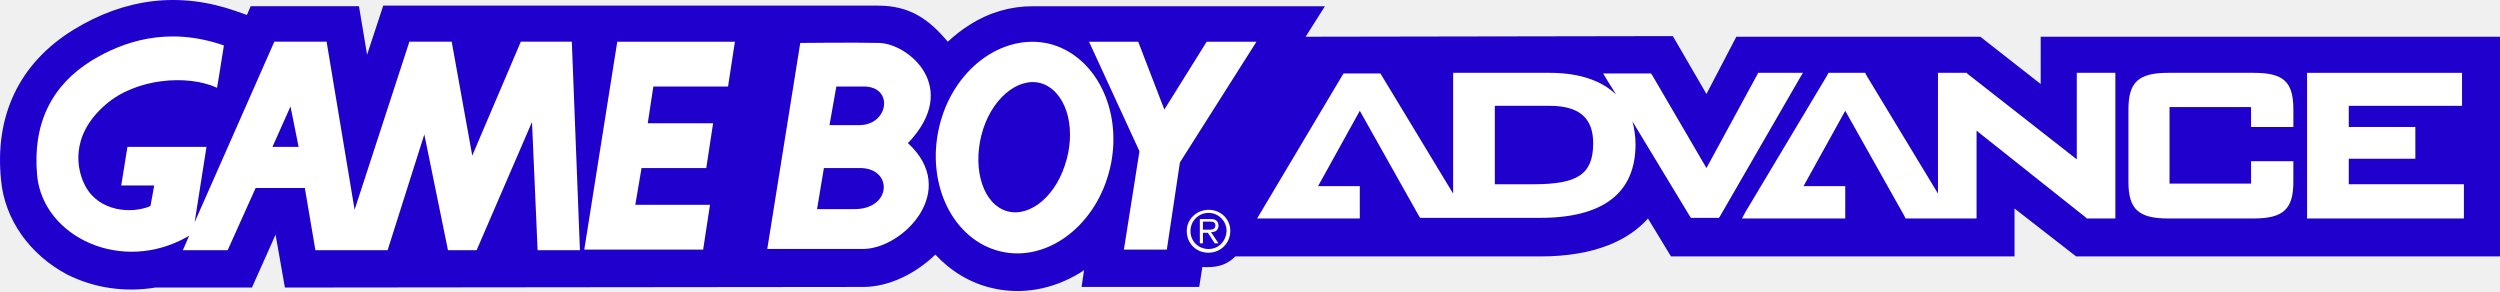
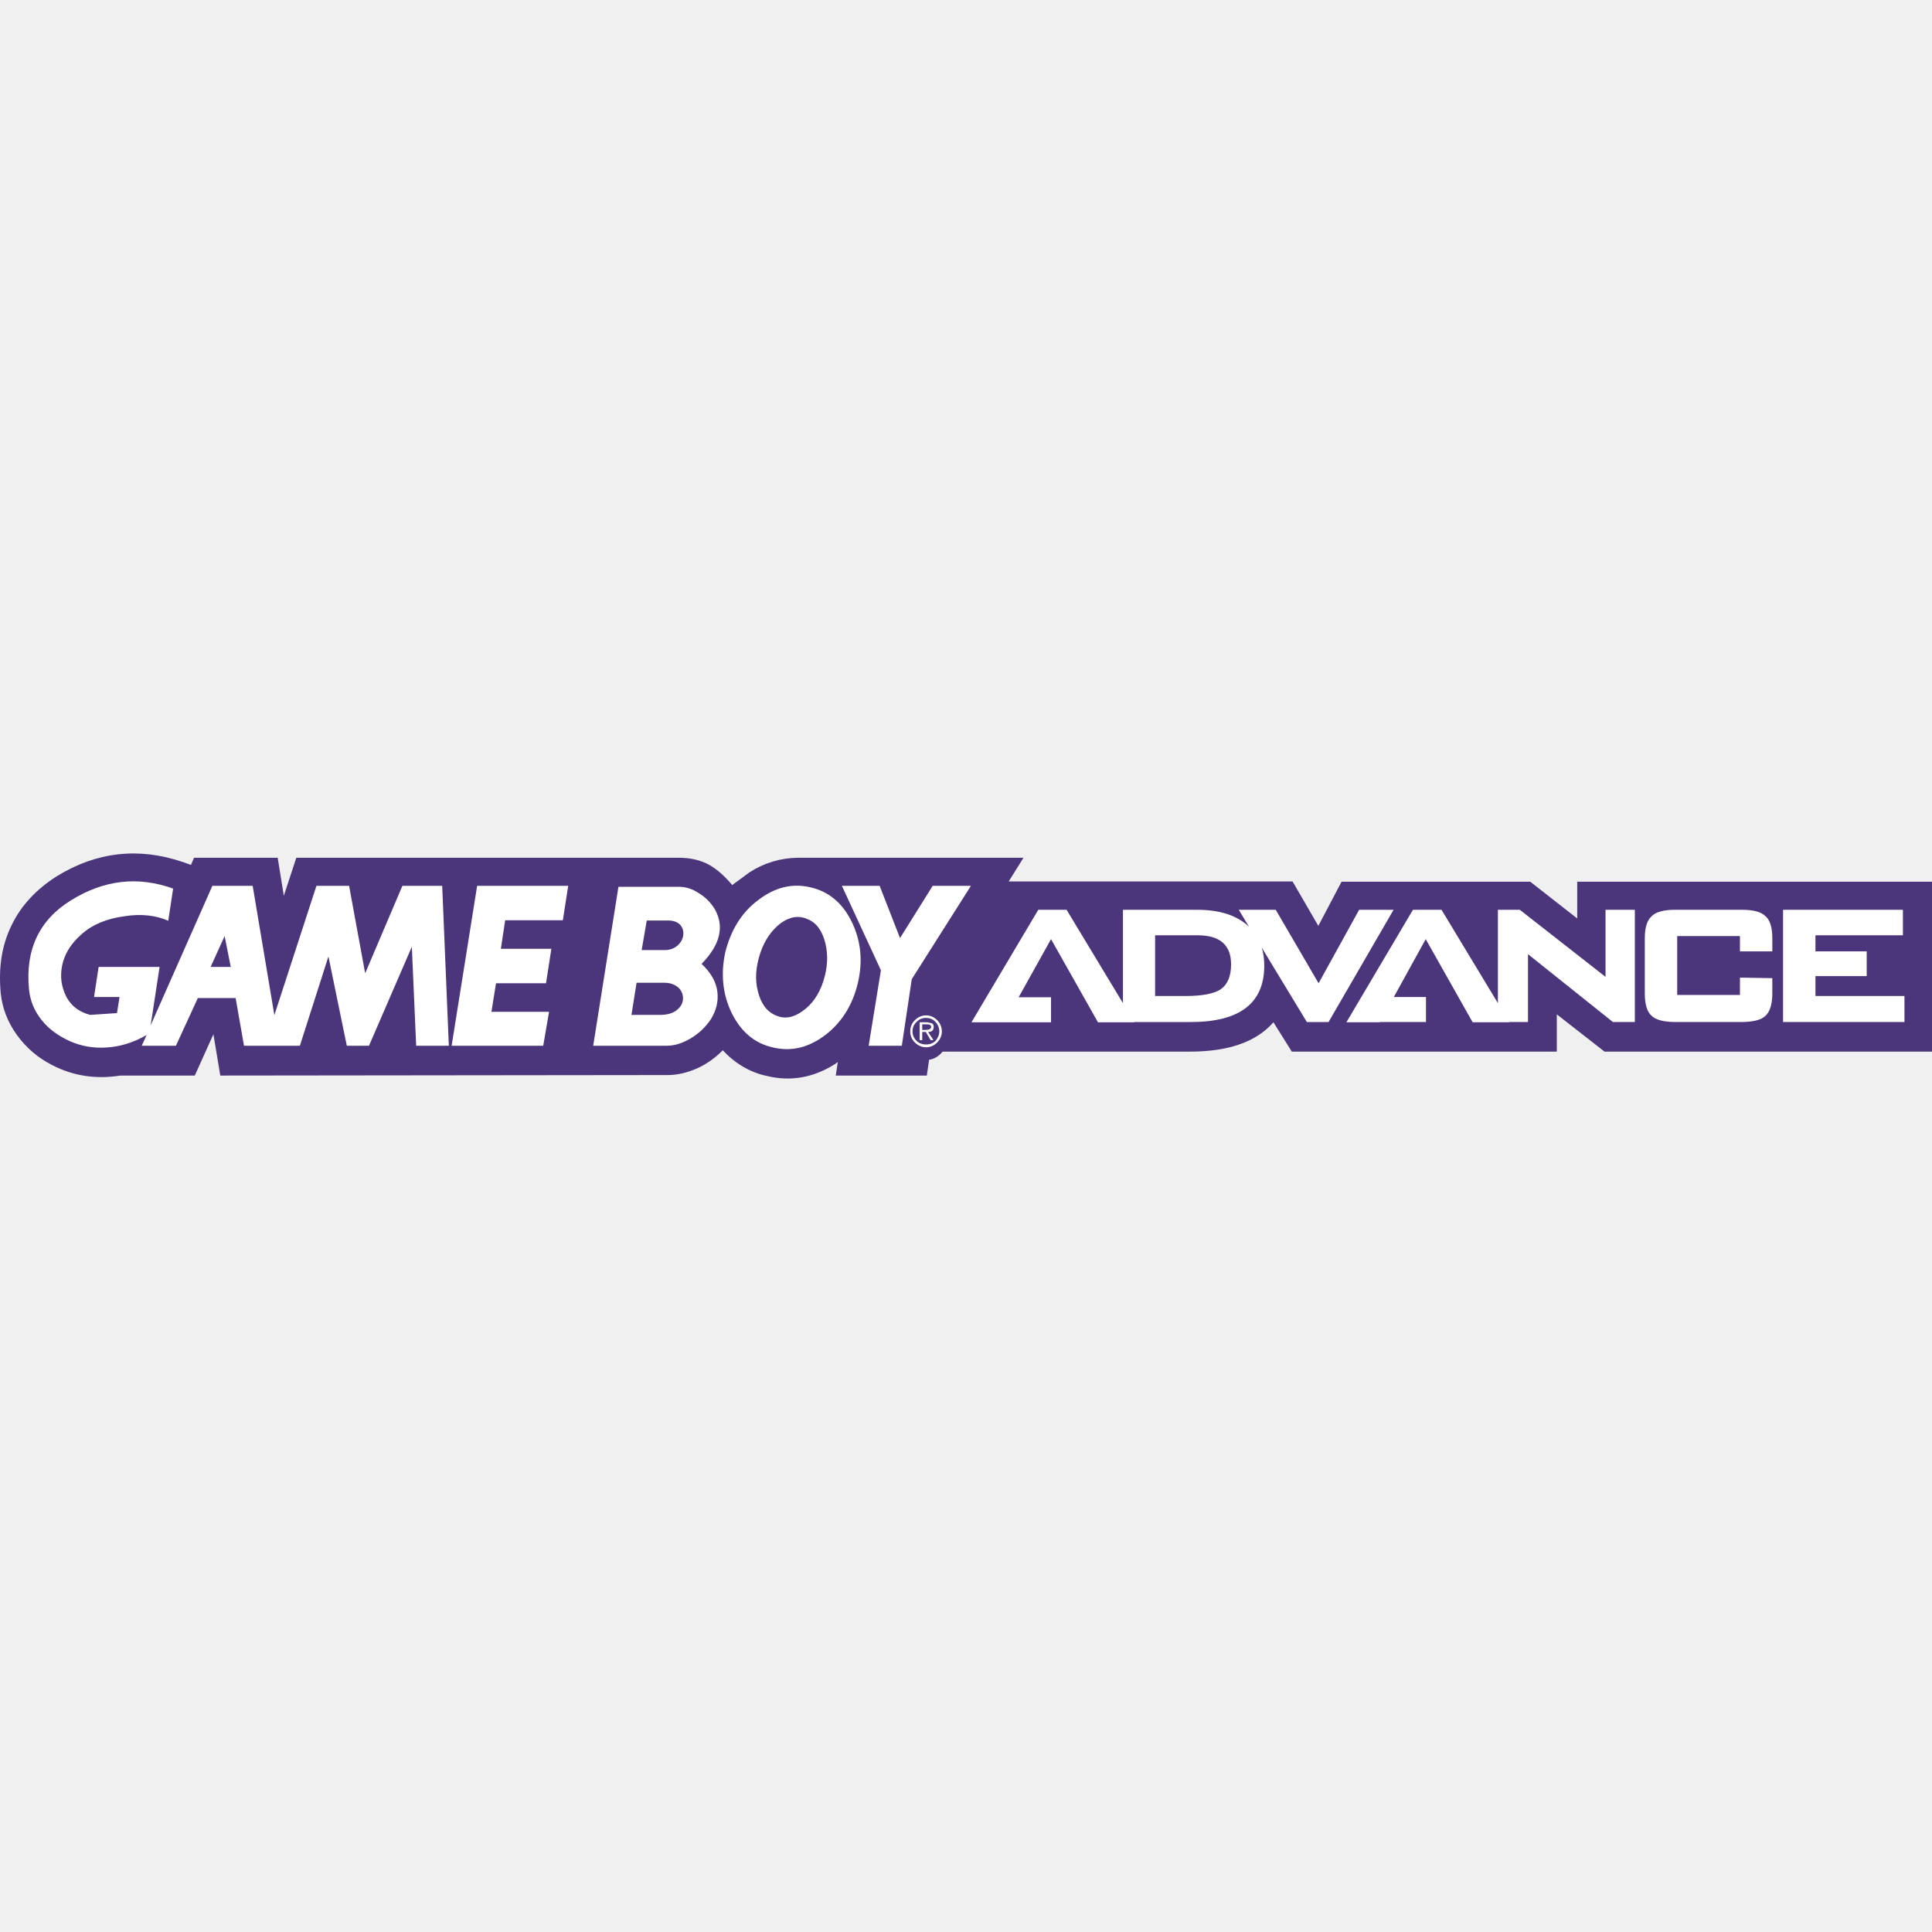
- <svg xmlns="http://www.w3.org/2000/svg" version="1.1" id="Layer_1" x="0px" y="0px" viewBox="0 0 100 11.641" enable-background="new 0 0 401.7 46.8" xml:space="preserve" width="100" height="11.641">
-   <defs id="defs7" />
-   <path fill="#1f00cc" d="m 35.122,0.225 c 1.27,0 2.041,0.548 2.788,1.444 0.274,-0.249 0.548,-0.473 0.871,-0.672 0.772,-0.498 1.643,-0.747 2.514,-0.747 H 52.997 L 52.225,1.469 66.914,1.444 68.258,3.76 69.453,1.469 h 9.759 l 2.415,1.892 V 1.469 H 100 V 10.257 H 83.046 L 80.581,8.341 V 10.257 H 66.839 v 0 L 65.918,8.739 C 65.171,9.585 63.827,10.257 61.611,10.257 H 49.412 c -0.398,0.398 -0.822,0.448 -1.319,0.423 l -0.124,0.797 H 43.263 l 0.1,-0.672 c -0.05,0.025 -0.1,0.075 -0.149,0.1 -1.095,0.672 -2.34,0.896 -3.51,0.622 -0.896,-0.199 -1.693,-0.697 -2.29,-1.344 -0.797,0.772 -1.867,1.295 -2.888,1.295 L 11.396,11.502 11.023,9.386 10.077,11.502 H 6.218 C 4.998,11.701 3.778,11.527 2.683,10.979 1.189,10.183 0.193,8.789 0.044,7.22 -0.23,4.606 0.791,2.515 2.932,1.195 4.998,-0.074 7.189,-0.348 9.454,0.449 L 9.877,0.598 10.027,0.249 h 4.332 l 0.324,1.942 0.647,-1.967 h 19.792" id="path1" style="stroke-width:0.249" />
-   <path fill="#ffffff" d="M 61.337,7.37 H 59.793 V 4.233 h 2.191 c 1.17,0 1.743,0.473 1.743,1.494 0,1.245 -0.622,1.643 -2.39,1.643 M 72.117,2.913 h -1.792 l -0.05,0.1 -2.017,3.709 -2.166,-3.709 -0.05,-0.075 h -1.917 l 0.149,0.249 0.373,0.597 C 64.051,3.212 63.154,2.913 61.984,2.913 H 58.125 V 7.743 L 55.262,3.013 55.213,2.938 h -1.469 l -0.05,0.075 -3.261,5.477 -0.149,0.249 h 1.27 v 0 h 2.838 V 7.444 h -1.668 l 1.668,-3.012 2.365,4.207 0.05,0.075 h 1.892 v 0 h 2.913 c 2.514,0 3.809,-0.996 3.809,-2.938 0,-0.349 -0.05,-0.647 -0.124,-0.921 l 2.29,3.784 0.05,0.075 h 1.12 l 0.05,-0.075 3.162,-5.477 0.149,-0.249" id="path2" style="stroke-width:0.249" />
-   <polyline fill="#ffffff" points="334.4,11.7 333.7,11.7 333.7,25.6 316.2,11.9 316,11.7 311.4,11.7 311.4,31.1 299.9,12.1   299.7,11.7 293.8,11.7 293.6,12.1 280.5,34 279.9,35.1 286.9,35.1 286.9,35.1 296.5,35.1 296.5,29.9 289.8,29.9 296.5,17.8   306,34.7 306.2,35.1 313.8,35.1 313.8,35.1 317.6,35.1 317.6,21 335.1,34.9 335.3,35.1 339.9,35.1 339.9,11.7 334.4,11.7 " id="polyline2" transform="matrix(0.2489573,0,0,0.2489573,-0.00613318,4.5064395e-4)" />
-   <path fill="#ffffff" d="m 90.141,2.913 h -3.411 c -1.195,0 -1.593,0.373 -1.593,1.469 v 2.888 c 0,1.095 0.398,1.469 1.593,1.469 h 3.411 c 1.195,0 1.593,-0.373 1.593,-1.469 V 6.448 h -0.174 -1.344 -0.174 v 0.896 h -3.261 V 4.283 h 3.261 V 5.079 h 0.174 1.519 V 4.382 c 0,-1.12 -0.398,-1.469 -1.593,-1.469" id="path3" style="stroke-width:0.249" />
-   <polyline fill="#ffffff" points="395.2,29.6 377.4,29.6 377.4,25.5 388.1,25.5 388.1,20.4 377.4,20.4 377.4,17 395.6,17 395.6,11.7   370.7,11.7 370.7,35.1 395.9,35.1 395.9,29.6 395.2,29.6 " id="polyline3" transform="matrix(0.2489573,0,0,0.2489573,-0.00613318,4.5064395e-4)" />
-   <path fill="#ffffff" d="M 10.898,5.876 11.62,4.258 11.944,5.876 h -1.046 M 20.832,1.668 18.89,6.224 18.068,1.668 H 16.375 L 14.184,8.39 13.064,1.668 H 10.973 L 7.786,8.888 8.259,5.876 H 5.097 L 4.849,7.419 H 6.168 L 6.019,8.241 C 5.272,8.565 3.977,8.465 3.429,7.469 3.081,6.847 2.757,5.453 4.226,4.183 5.421,3.137 7.487,2.963 8.682,3.511 c 0,0 0.149,-0.871 0.274,-1.693 C 6.666,1.021 4.873,1.693 3.678,2.415 2.06,3.411 1.288,4.955 1.488,7.046 c 0.249,2.415 3.361,3.934 6.025,2.415 0.025,-0.025 0.05,-0.025 0.05,-0.025 L 7.313,10.009 H 9.106 L 10.226,7.519 h 1.967 L 12.616,10.009 h 2.888 l 1.469,-4.631 0.946,4.631 h 1.145 l 2.216,-5.129 0.224,5.129 h 1.693 L 22.873,1.668 H 20.832" id="path4" style="stroke-width:0.249" />
-   <polyline fill="#ffffff" points="93.9,40.1 113,40.1 114.1,32.9 102.1,32.9 103.1,27 113.5,27 114.6,19.8 104.1,19.8 105,13.9   117,13.9 118.1,6.7 99.2,6.7 93.9,40.1 " id="polyline4" transform="matrix(0.2489573,0,0,0.2489573,-0.00613318,4.5064395e-4)" />
-   <polyline fill="#ffffff" points="187.1,17.6 182.9,6.7 175,6.7 183.1,24.3 180.6,40.1 187.5,40.1 189.6,26.1 201.9,6.7 193.9,6.7   187.1,17.6 " id="polyline5" transform="matrix(0.2489573,0,0,0.2489573,-0.00613318,4.5064395e-4)" />
-   <path fill="#ffffff" d="M 42.59,6.623 C 42.142,7.992 41.022,8.789 40.126,8.39 39.23,7.992 38.881,6.548 39.329,5.154 39.777,3.785 40.898,2.988 41.794,3.386 42.715,3.809 43.063,5.253 42.59,6.623 M 41.943,1.743 c -1.892,-0.423 -3.859,1.071 -4.382,3.361 -0.523,2.29 0.573,4.506 2.465,4.954 1.892,0.448 3.859,-1.071 4.382,-3.361 0.523,-2.29 -0.597,-4.506 -2.465,-4.954" id="path5" style="stroke-width:0.249" />
-   <path fill="#ffffff" d="m 34.375,5.004 c -0.946,0 -1.195,0 -1.195,0 l 0.274,-1.544 c 0,0 0.025,0 1.095,0 1.22,0 0.996,1.544 -0.174,1.544 m -0.199,3.361 c -0.946,0 -1.494,0 -1.494,0 l 0.274,-1.643 c 0,0 0.349,0 1.419,0 1.344,-0.025 1.319,1.643 -0.199,1.643 m 0.996,-6.647 c -0.921,-0.025 -3.187,0 -3.187,0 h 0.025 l -1.319,8.24 c 0,0 2.714,0 3.834,0 1.568,0 3.884,-2.315 1.792,-4.232 2.141,-2.241 0,-3.983 -1.145,-4.008" id="path6" style="stroke-width:0.249" />
-   <path fill="#ffffff" d="M 48.117,9.187 V 8.863 h 0.274 c 0.124,0 0.224,0.025 0.224,0.149 0,0.199 -0.199,0.174 -0.324,0.174 h -0.174 m 0.324,0.1 c 0.174,0 0.299,-0.075 0.299,-0.274 0,-0.075 -0.05,-0.174 -0.1,-0.199 -0.075,-0.05 -0.149,-0.05 -0.224,-0.05 h -0.423 v 0.971 h 0.124 V 9.311 h 0.199 l 0.274,0.423 H 48.74 L 48.441,9.287 m -0.1,0.822 c 0.473,0 0.871,-0.373 0.871,-0.871 0,-0.473 -0.373,-0.846 -0.871,-0.846 -0.473,0 -0.871,0.373 -0.871,0.846 0,0.498 0.373,0.871 0.871,0.871 m 0,-0.149 c -0.398,0 -0.722,-0.299 -0.722,-0.722 0,-0.398 0.324,-0.722 0.722,-0.722 0.398,0 0.722,0.324 0.722,0.722 -0.025,0.423 -0.324,0.722 -0.722,0.722" id="path7" style="stroke-width:0.249" />
+ <svg xmlns="http://www.w3.org/2000/svg" width="100" height="100" viewBox="0 0 100 100" version="1.1" id="svg1" xml:space="preserve">
+   <defs id="defs1" />
+   <g id="layer1">
+     <g fill-rule="evenodd" clip-rule="evenodd" id="g5" transform="matrix(0.534512,0,0,0.534512,-1.515052,-1.51525)">
+       <path d="m 100.512,88.193 1.432,-2.297 H 80.085 a 8.766,8.766 0 0 0 -4.668,1.408 l -1.679,1.235 C 72.997,87.65 72.28,87.032 71.565,86.612 70.675,86.118 69.688,85.896 68.551,85.896 H 31.528 l -1.21,3.681 -0.593,-3.681 h -8.101 l -0.296,0.692 -0.766,-0.271 C 16.289,84.859 12.189,85.304 8.312,87.7 6.336,88.96 4.854,90.54 3.94,92.467 3,94.393 2.68,96.541 2.902,98.986 c 0.148,1.457 0.667,2.816 1.556,4.051 0.889,1.235 2.025,2.223 3.433,2.939 2.05,1.062 4.272,1.383 6.594,1.012 h 7.212 l 1.803,-4 0.667,4 43.322,-0.049 c 0.938,0 1.877,-0.223 2.84,-0.643 0.938,-0.42 1.753,-1.012 2.495,-1.754 1.21,1.285 2.643,2.15 4.322,2.496 2.272,0.543 4.47,0.148 6.545,-1.162 l 0.272,-0.197 -0.197,1.309 h 8.817 l 0.222,-1.531 c 0.519,-0.074 0.938,-0.346 1.309,-0.789 h 23.983 c 3.68,0 6.396,-0.939 8.051,-2.84 l 1.779,2.84 h 25.662 v -3.607 l 4.619,3.607 h 31.713 v -16.45 h -34.355 v 3.557 l -4.545,-3.557 h -18.277 l -2.248,4.272 -2.494,-4.297 z" fill="#4b367c" id="path2" />
+       <path d="m 106.119,90.935 h -2.742 l -6.471,10.894 h 7.706 v -2.422 h -3.137 l 3.137,-5.631 4.545,8.053 h 3.508 v -0.025 h 5.482 c 4.742,0 7.113,-1.828 7.113,-5.459 0,-0.617 -0.074,-1.21 -0.246,-1.753 l 4.371,7.212 h 2.1 l 6.297,-10.868 h -3.334 l -3.926,7.114 -4.15,-7.114 h -3.58 l 0.986,1.63 c -1.16,-1.086 -2.814,-1.63 -4.988,-1.63 h -7.213 v 9.04 z m 8.57,2.47 h 4.123 c 2.15,0 3.236,0.938 3.236,2.816 0,1.135 -0.346,1.951 -0.988,2.395 -0.617,0.445 -1.803,0.668 -3.457,0.668 h -2.914 z m 27.737,-2.47 h -2.768 l -6.445,10.893 h 3.26 v -0.025 h 4.447 v -2.422 h -3.113 l 3.088,-5.606 4.544,8.053 h 3.557 v -0.025 h 1.803 v -6.57 l 8.224,6.57 h 2.123 V 90.935 h -2.839 v 6.495 l -8.299,-6.495 h -2.123 v 9.04 z m 20.351,0.617 c -0.445,0.395 -0.666,1.111 -0.666,2.124 v 5.384 c 0,1.037 0.221,1.754 0.666,2.148 0.42,0.396 1.186,0.594 2.297,0.594 h 6.396 c 1.111,0 1.902,-0.197 2.322,-0.594 0.42,-0.395 0.666,-1.111 0.666,-2.148 v -1.506 l -3.135,-0.051 v 1.68 h -6.076 v -5.705 h 6.076 v 1.481 h 3.135 v -1.284 c 0,-1.062 -0.246,-1.778 -0.666,-2.124 -0.42,-0.42 -1.16,-0.618 -2.322,-0.618 h -6.396 c -1.111,0.002 -1.877,0.199 -2.297,0.619 z m 15.858,3.408 v -1.555 h 8.47 v -2.47 h -11.607 v 10.868 h 11.756 v -2.52 h -8.619 v -1.928 h 4.963 V 94.96 Z M 19.598,88.885 c -3.408,-1.235 -6.693,-0.84 -9.854,1.111 -3.112,1.901 -4.471,4.816 -4.101,8.619 0.099,1.113 0.519,2.125 1.235,3.014 0.716,0.891 1.63,1.531 2.717,2.025 1.111,0.494 2.272,0.691 3.507,0.617 1.359,-0.074 2.594,-0.469 3.804,-1.135 l 0.124,-0.074 -0.47,1.037 h 3.31 l 2.124,-4.619 h 3.656 l 0.814,4.619 h 5.409 l 2.766,-8.645 1.779,8.645 h 2.148 l 4.149,-9.583 0.42,9.583 h 3.162 L 45.655,88.613 h -3.854 l -3.605,8.471 -1.557,-8.471 h -3.161 l -4.075,12.521 -2.1,-12.521 h -3.902 l -5.978,13.51 0.865,-5.656 h -5.903 l -0.445,2.914 h 2.47 l -0.247,1.557 -2.594,0.174 c -1.037,-0.271 -1.778,-0.814 -2.272,-1.68 -0.42,-0.816 -0.618,-1.654 -0.519,-2.594 0.124,-1.309 0.766,-2.495 1.977,-3.557 1.086,-0.963 2.494,-1.506 4.174,-1.729 1.605,-0.247 3.013,-0.074 4.199,0.444 z m 5.582,7.582 h -1.951 l 1.358,-2.988 z m 32.677,-7.854 h -8.818 l -2.47,15.487 h 8.868 l 0.567,-3.286 h -5.582 l 0.445,-2.765 h 4.841 l 0.519,-3.335 h -4.891 l 0.42,-2.767 h 5.582 z m 38.999,0 h -3.705 l -3.161,5.063 -1.976,-5.063 h -3.656 l 3.78,8.176 -1.186,7.311 h 3.211 l 0.963,-6.448 z" fill="#ffffff" id="path3" />
+       <path d="m 81.321,88.761 c -1.803,-0.42 -3.458,0 -5.063,1.235 -1.605,1.186 -2.643,2.89 -3.186,5.038 -0.469,2.124 -0.247,4.125 0.618,5.903 0.914,1.828 2.223,2.939 4.026,3.334 1.778,0.42 3.433,0 5.038,-1.209 1.605,-1.234 2.667,-2.939 3.162,-5.088 0.494,-2.125 0.271,-4.101 -0.617,-5.904 -0.891,-1.802 -2.225,-2.913 -3.978,-3.309 z m -0.272,3.088 c 0.865,0.346 1.408,1.136 1.704,2.297 0.296,1.186 0.223,2.421 -0.198,3.729 -0.419,1.285 -1.111,2.248 -2,2.865 -0.914,0.666 -1.778,0.791 -2.594,0.42 -0.864,-0.346 -1.433,-1.137 -1.729,-2.297 -0.321,-1.211 -0.198,-2.445 0.222,-3.73 0.419,-1.26 1.111,-2.247 2,-2.914 0.866,-0.617 1.755,-0.765 2.595,-0.37 z M 70.478,89.305 C 69.86,88.91 69.243,88.712 68.65,88.712 H 62.722 L 60.277,104.1 h 7.113 c 0.766,0 1.557,-0.246 2.371,-0.74 a 6.024,6.024 0 0 0 1.927,-1.854 c 0.519,-0.865 0.716,-1.703 0.618,-2.594 -0.099,-0.963 -0.618,-1.877 -1.531,-2.741 1.803,-1.853 2.223,-3.606 1.284,-5.286 a 4.62,4.62 0 0 0 -1.581,-1.58 z m -5.508,5.532 0.494,-2.865 h 2.075 c 0.519,0 0.914,0.148 1.186,0.444 0.223,0.272 0.321,0.593 0.271,0.988 -0.049,0.396 -0.247,0.716 -0.543,0.988 -0.346,0.296 -0.766,0.445 -1.26,0.445 H 64.97 l 3.582,3.655 c 0.296,0.297 0.444,0.668 0.42,1.088 -0.024,0.42 -0.223,0.766 -0.593,1.061 -0.37,0.297 -0.889,0.471 -1.605,0.471 h -2.791 l 0.494,-3.113 h 2.667 c 0.593,0 1.062,0.174 1.408,0.494 z m 29.071,7.88 c 0,-0.445 -0.173,-0.791 -0.444,-1.088 -0.297,-0.297 -0.667,-0.469 -1.087,-0.469 -0.42,0 -0.791,0.172 -1.087,0.469 -0.296,0.297 -0.444,0.643 -0.444,1.088 0,0.42 0.148,0.766 0.444,1.061 0.296,0.297 0.667,0.471 1.087,0.471 0.42,0 0.79,-0.174 1.087,-0.471 0.271,-0.296 0.444,-0.641 0.444,-1.061 z m -0.618,-0.914 c 0.223,0.223 0.371,0.543 0.371,0.914 0,0.346 -0.148,0.643 -0.371,0.914 -0.222,0.223 -0.543,0.346 -0.914,0.346 -0.371,0 -0.691,-0.123 -0.914,-0.346 -0.271,-0.271 -0.396,-0.568 -0.396,-0.914 0,-0.371 0.124,-0.691 0.396,-0.914 0.223,-0.271 0.543,-0.396 0.914,-0.396 0.371,0 0.692,0.124 0.914,0.396 z" fill="#ffffff" id="path4" />
+       <path d="m 93.052,101.926 -0.42,-0.098 h -0.74 v 1.729 h 0.247 v -0.791 h 0.346 l 0.469,0.791 h 0.272 l -0.519,-0.791 c 0.346,0 0.544,-0.148 0.544,-0.494 -0.001,-0.149 -0.05,-0.297 -0.199,-0.346 z m -0.049,0.345 c 0,0.197 -0.198,0.297 -0.568,0.297 h -0.296 v -0.543 h 0.469 c 0.272,0 0.395,0.098 0.395,0.246 z" fill="#ffffff" id="path5" />
+     </g>
+   </g>
</svg>
